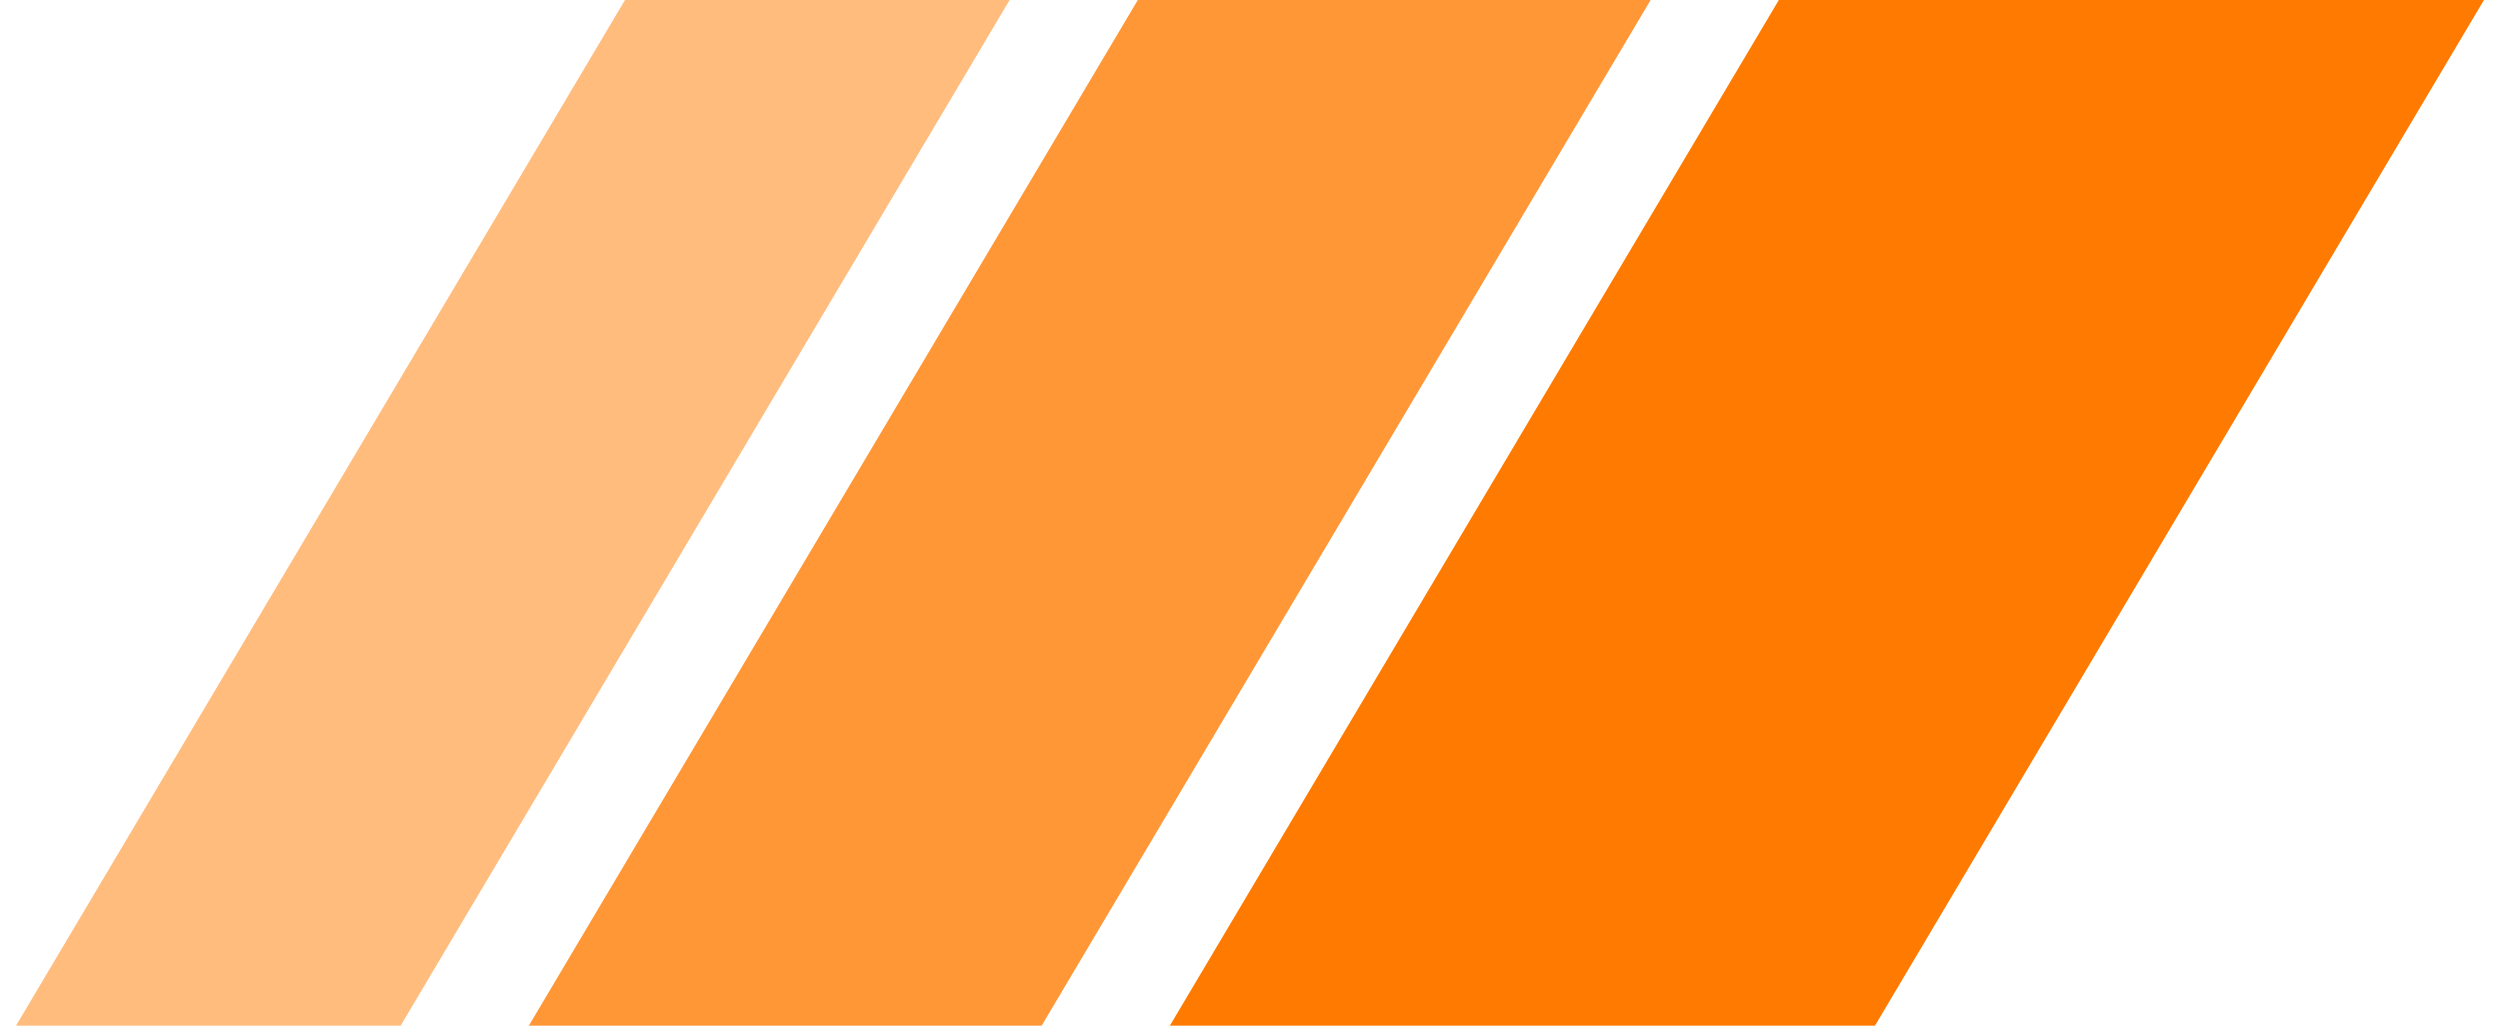
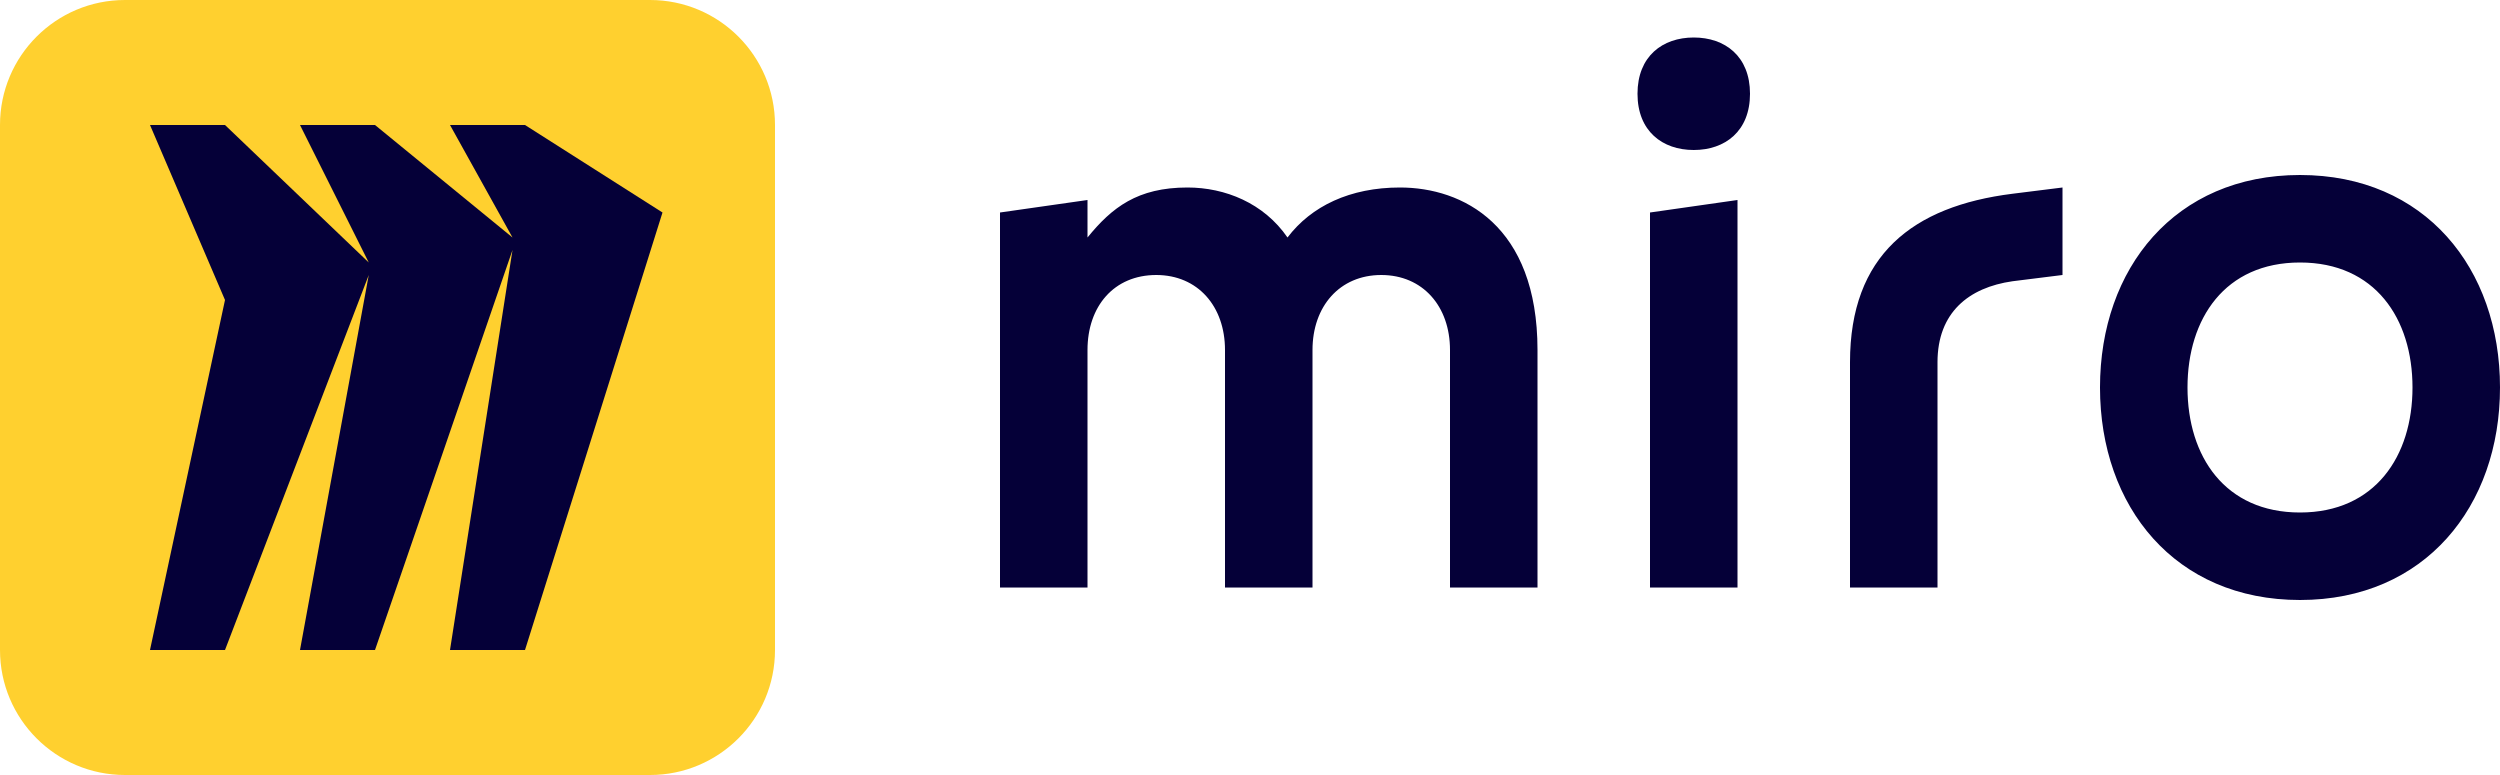
- <svg xmlns="http://www.w3.org/2000/svg" id="logo-38" width="78" height="32" viewBox="0 0 78 32" fill="none">
-   <path d="M55.5 0H77.5L58.5 32H36.5L55.5 0Z" class="ccustom" fill="#FF7A00" />
-   <path d="M35.5 0H51.5L32.5 32H16.5L35.5 0Z" class="ccompli1" fill="#FF9736" />
-   <path d="M19.5 0H31.5L12.5 32H0.5L19.5 0Z" class="ccompli2" fill="#FFBC7D" />
+ <svg xmlns="http://www.w3.org/2000/svg" width="400" height="124" viewBox="0 0 400 124" fill="none">
+   <path d="M104 0H20C8.954 0 0 8.954 0 20V104C0 115.046 8.954 124 20 124H104C115.046 124 124 115.046 124 104V20C124 8.954 115.046 0 104 0Z" fill="#FFD02F" />
+   <path fill-rule="evenodd" clip-rule="evenodd" d="M84 20H72L82 38L60 20H48L59 42L36 20H24L36 48L24 104H36L59 44L48 104H60L82 40L72 104H84L106 34L84 20Z" fill="#050038" />
+   <path fill-rule="evenodd" clip-rule="evenodd" d="M368 28C388 28 400 42.929 400 62C400 81 388 96 368 96C348 96 336 81.07 336 62C336 42.929 348 28 368 28ZM278 32V94H264V64V49V34L278 32ZM330 30V44L322 45C315 46 310 50 310 57.96V94H296V57.96C296 40.84 306 33 322 31L330 30ZM190 30C196 30 202.204 32.48 206 38C209.81 32.973 216 30 224 30C234 30 246 36 246 56V94H232V56C232 49 227.64 44 221 44C214.36 44 210 49 210 56V94H196V56C196 49 191.639 44 185 44C178.242 44 174 49 174 56V94H160V56V34L174 32V38C177.912 33.191 182 30 190 30ZM368 42C356 42 350 50.956 350 62C350 73.044 356 82 368 82C380 82 386 73 386 62C386 50.97 380 42 368 42ZM271 6C276 6 280 9 280 15C280 21 276 24 271 24C266 24 262 21 262 15C262 9 266 6 271 6Z" fill="#050038" />
</svg>
